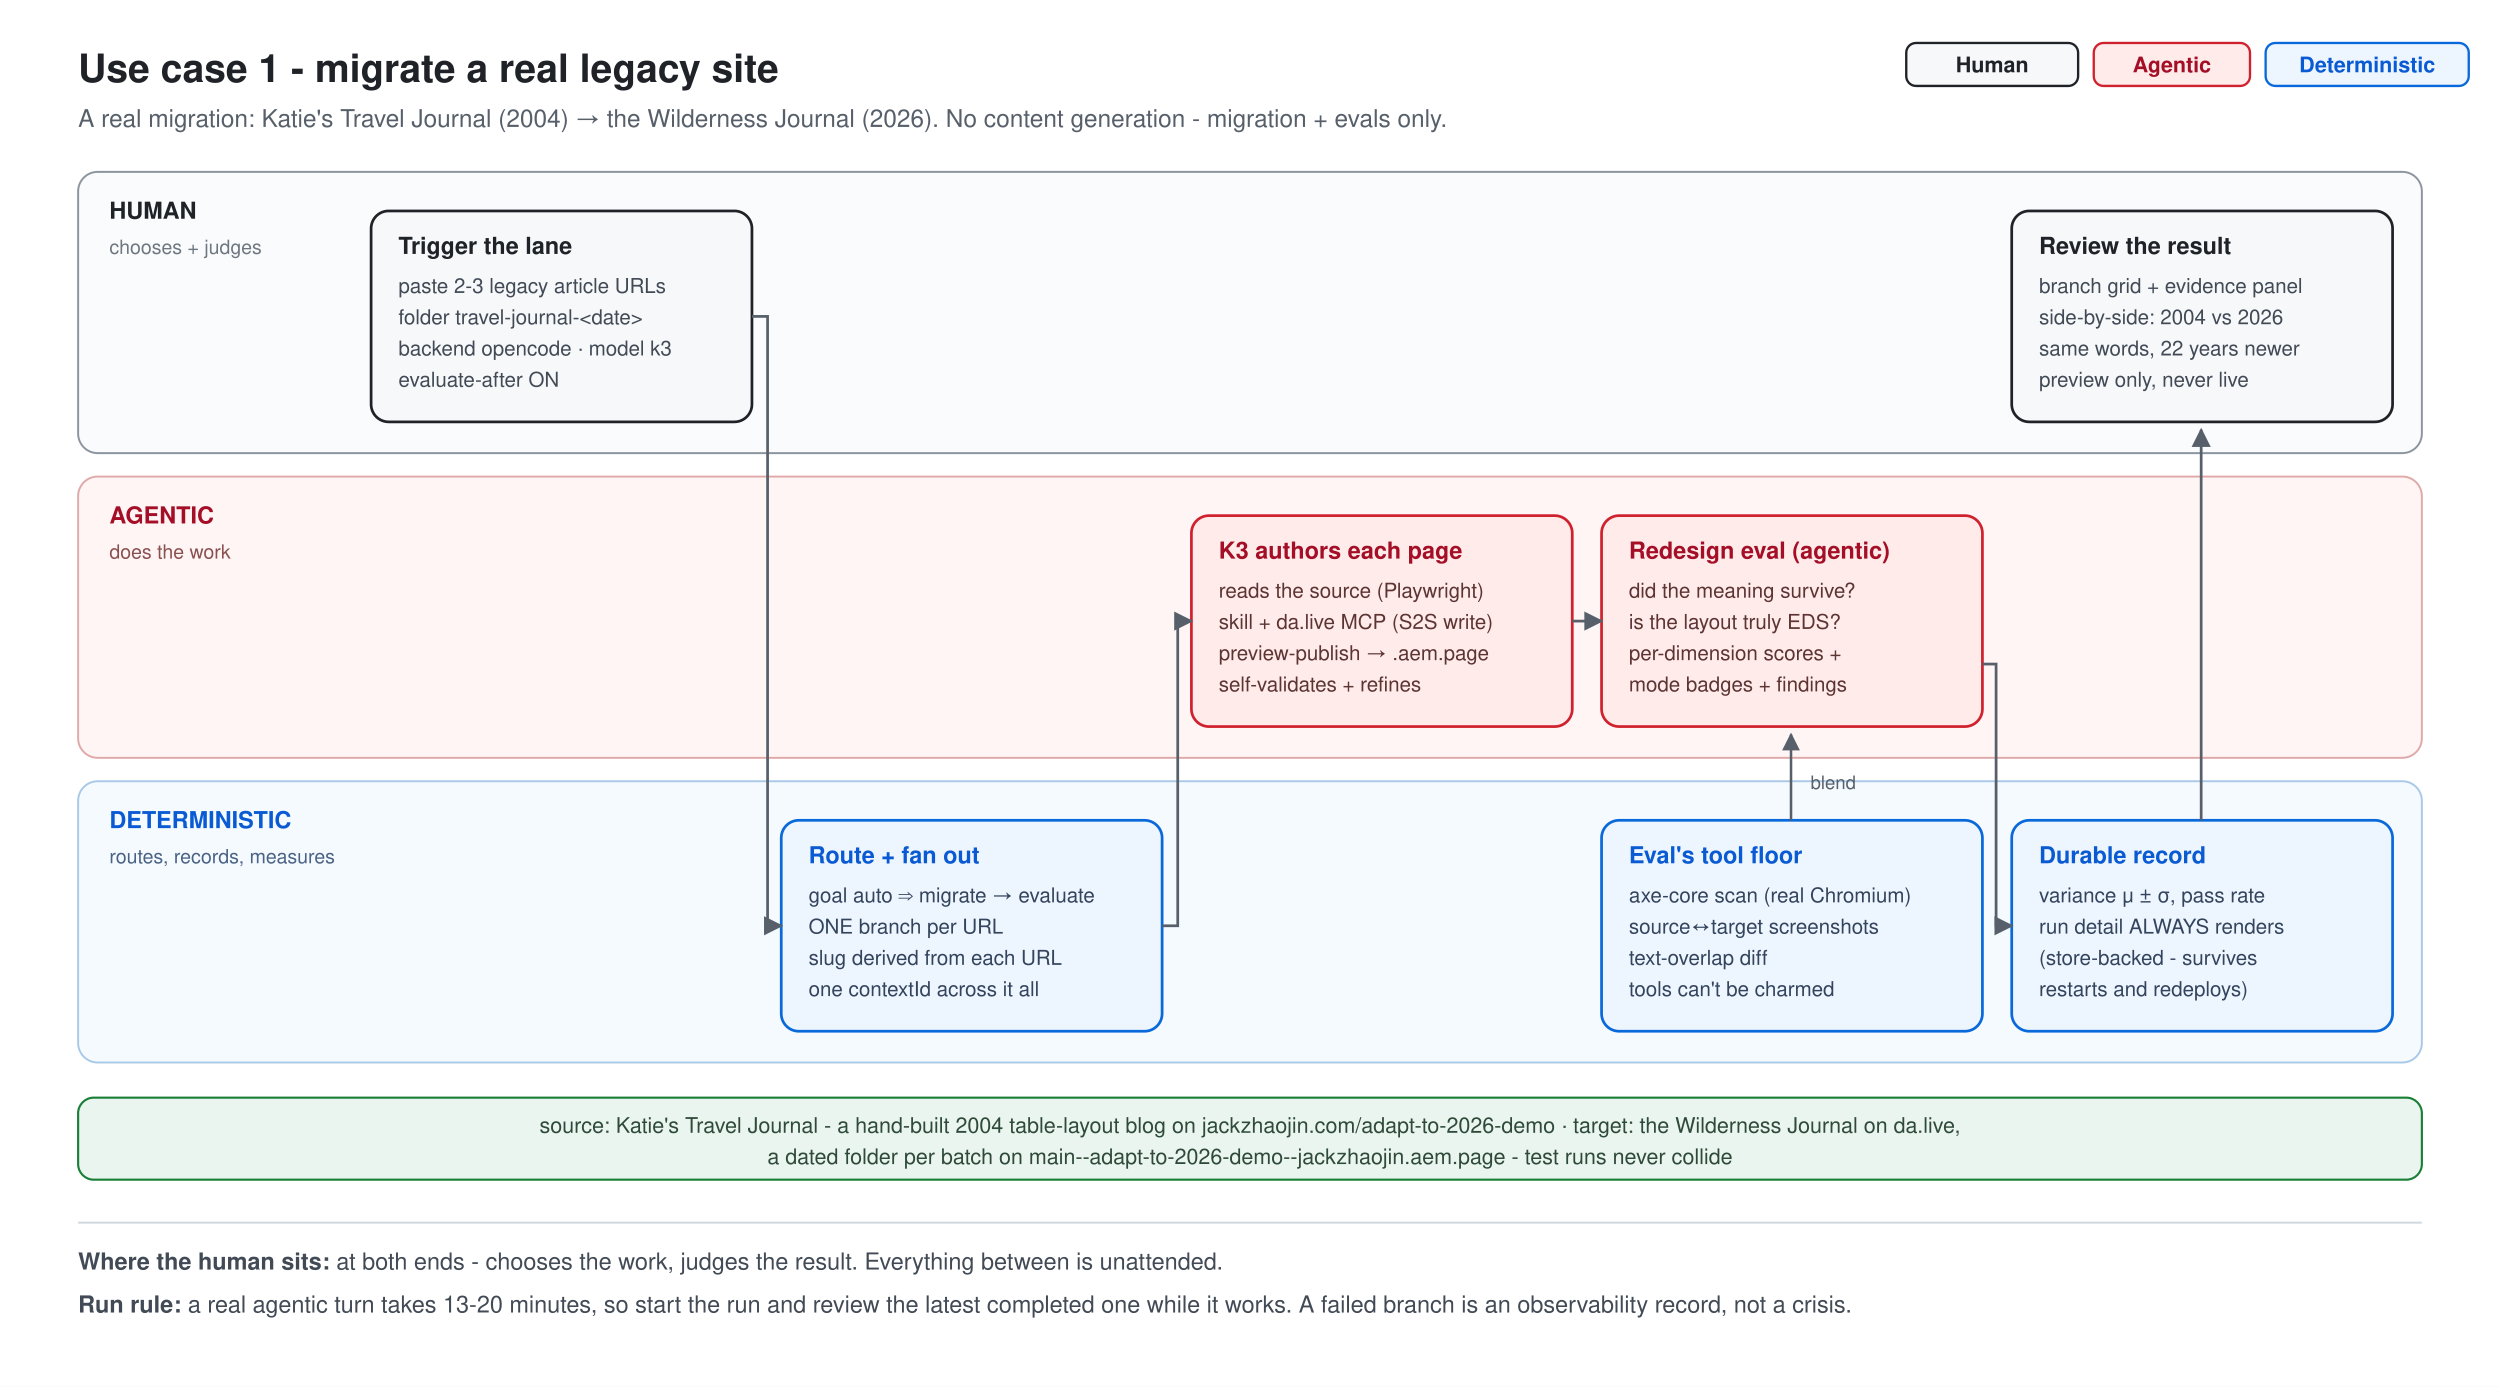
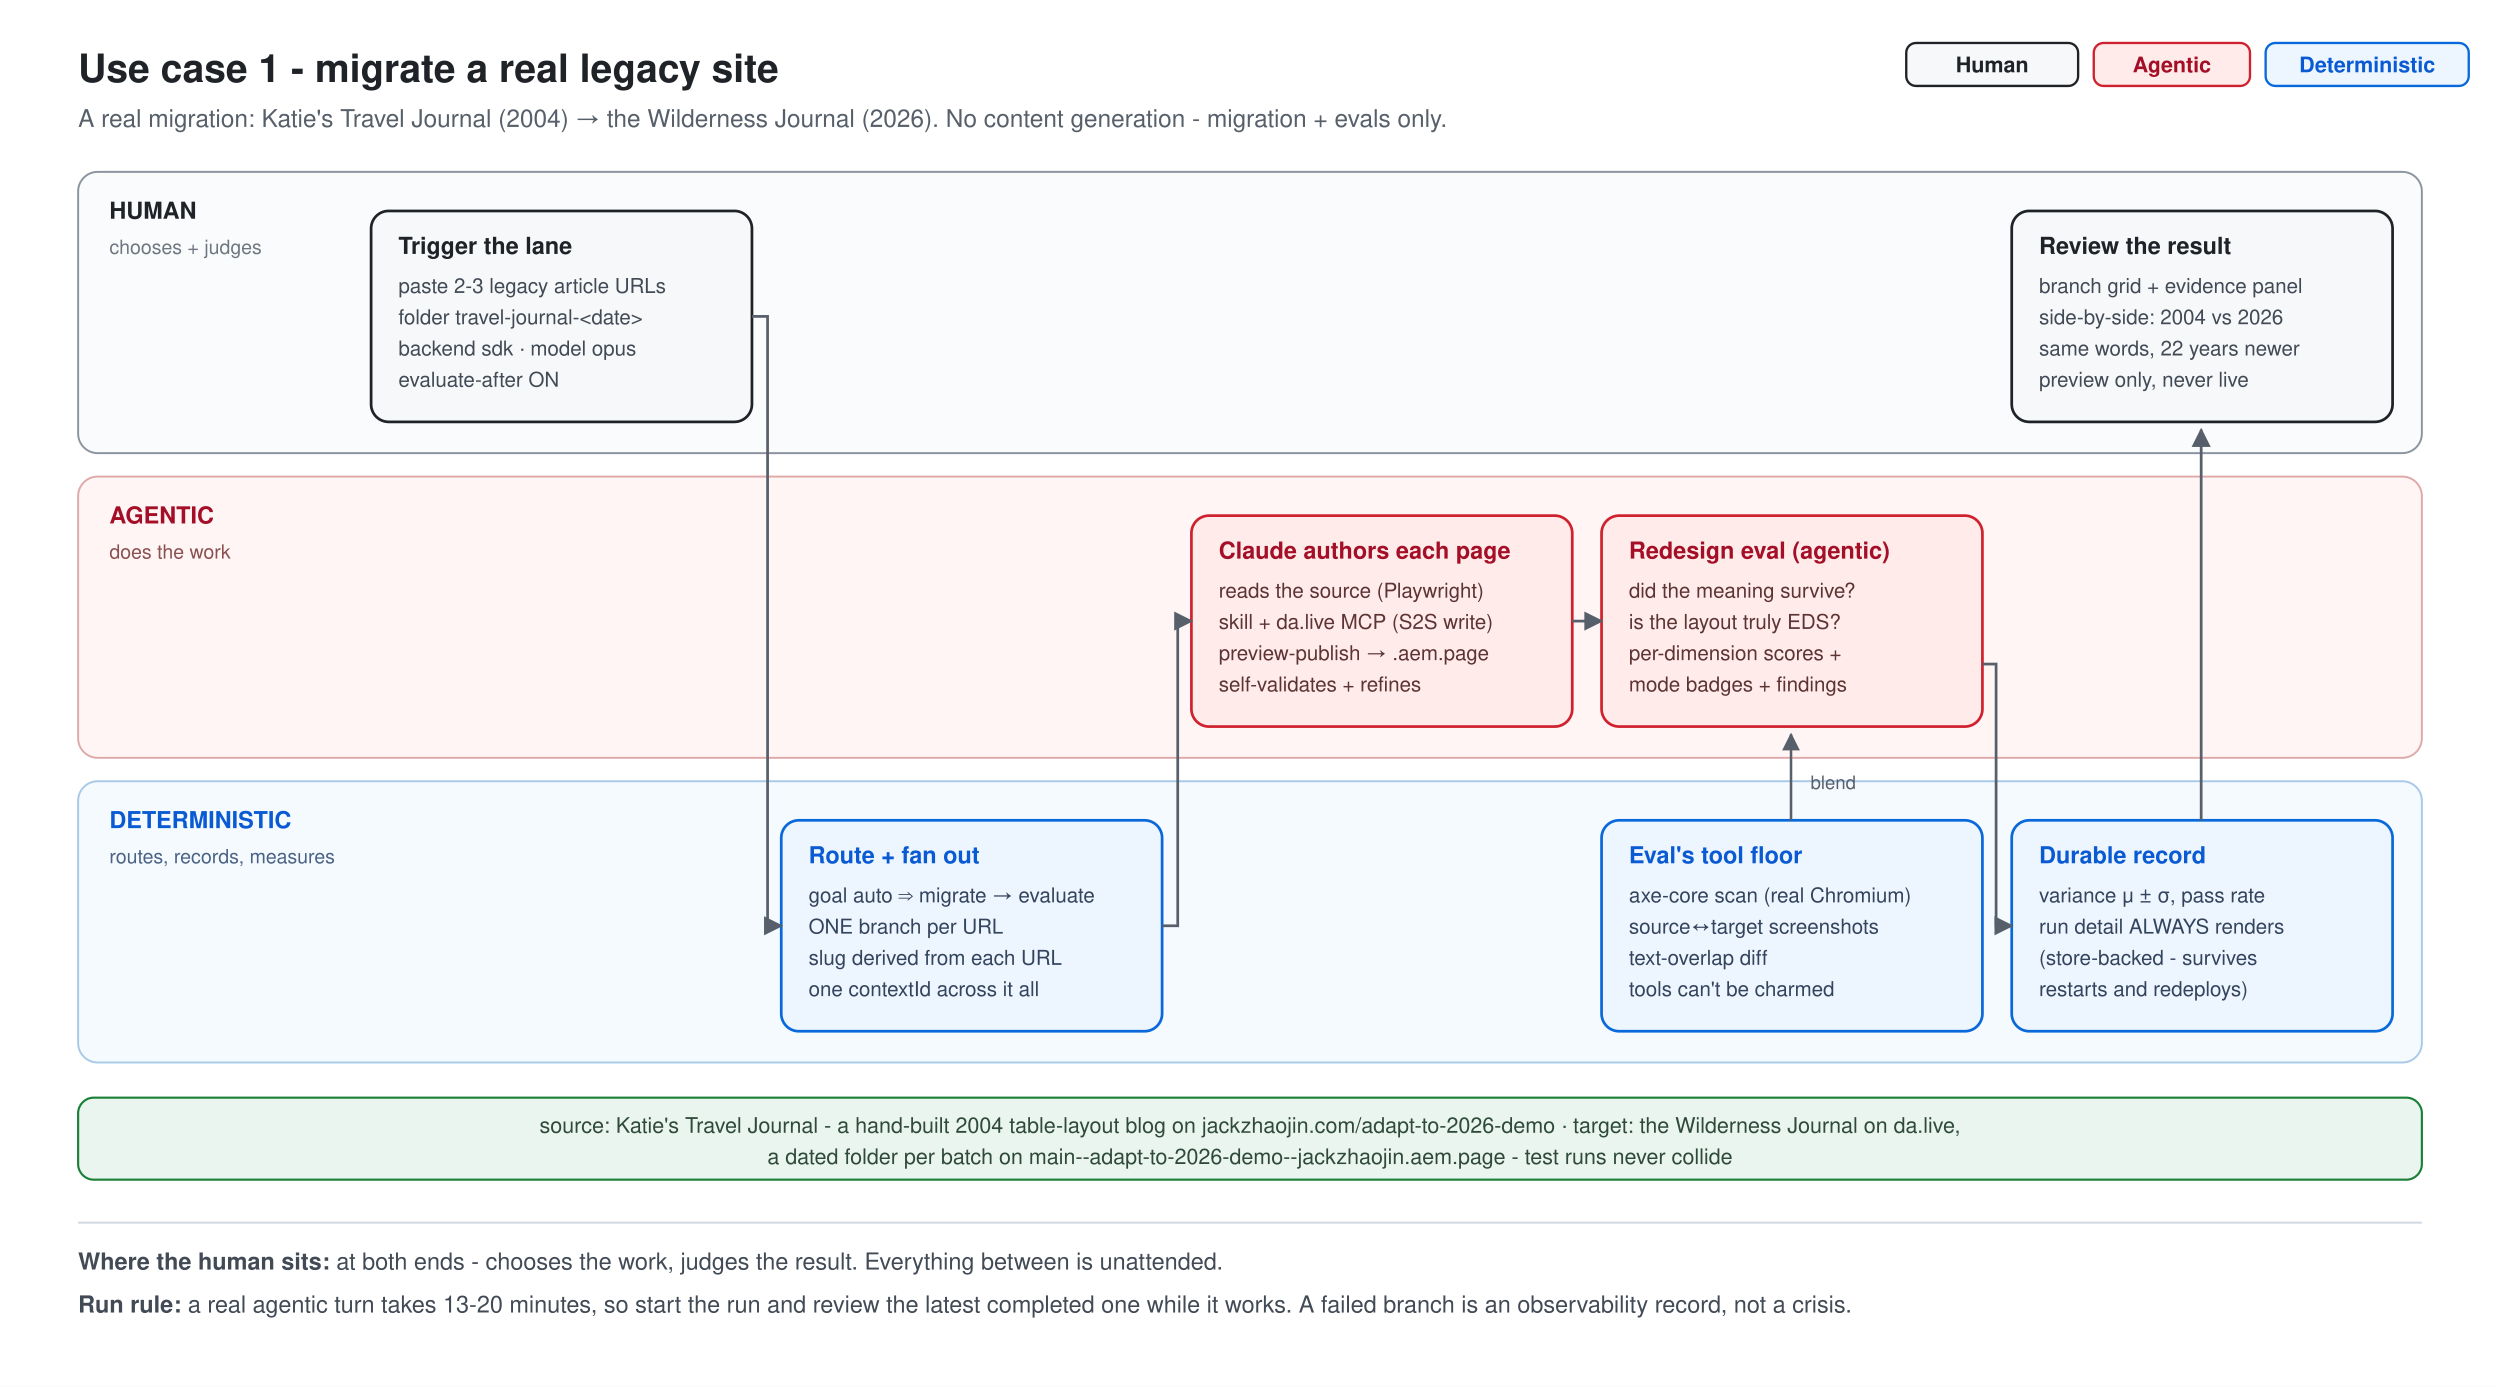
<svg xmlns="http://www.w3.org/2000/svg" viewBox="0 0 1280 710" font-family="ui-sans-serif, -apple-system, 'Segoe UI', Helvetica, Arial, sans-serif">
  <defs>
    <marker id="u1-ar" viewBox="0 0 10 10" refX="9" refY="5" markerWidth="7" markerHeight="7" orient="auto-start-reverse">
      <path d="M 0 0 L 10 5 L 0 10 z" fill="#57606a" />
    </marker>
  </defs>
  <rect x="0" y="0" width="1280" height="710" fill="#ffffff" />
  <text x="40" y="42" font-size="20" font-weight="700" fill="#1f2328">Use case 1 - migrate a real legacy site</text>
  <text x="40" y="65" font-size="12.5" fill="#57606a">A real migration: Katie's Travel Journal (2004) → the Wilderness Journal (2026). No content generation - migration + evals only.</text>
  <rect x="976" y="22" width="88" height="22" rx="5" fill="#f6f8fa" stroke="#1f2328" stroke-width="1.2" />
  <text x="1020" y="37" font-size="11" fill="#1f2328" text-anchor="middle" font-weight="600">Human</text>
  <rect x="1072" y="22" width="80" height="22" rx="5" fill="#ffebe9" stroke="#cf222e" stroke-width="1.2" />
  <text x="1112" y="37" font-size="11" fill="#a40e26" text-anchor="middle" font-weight="600">Agentic</text>
  <rect x="1160" y="22" width="104" height="22" rx="5" fill="#edf5ff" stroke="#0969da" stroke-width="1.2" />
  <text x="1212" y="37" font-size="11" fill="#0a5bd3" text-anchor="middle" font-weight="600">Deterministic</text>
  <rect x="40" y="88" width="1200" height="144" rx="10" fill="#fafbfc" stroke="#8c959f" stroke-width="1" />
  <text x="56" y="112" font-size="12" font-weight="700" fill="#1f2328">HUMAN</text>
  <text x="56" y="130" font-size="10" fill="#6e7781">chooses + judges</text>
  <rect x="40" y="244" width="1200" height="144" rx="10" fill="#fff5f5" stroke="#e0a9a9" stroke-width="1" />
  <text x="56" y="268" font-size="12" font-weight="700" fill="#a40e26">AGENTIC</text>
  <text x="56" y="286" font-size="10" fill="#8a5050">does the work</text>
  <rect x="40" y="400" width="1200" height="144" rx="10" fill="#f5faff" stroke="#a9c9e8" stroke-width="1" />
  <text x="56" y="424" font-size="12" font-weight="700" fill="#0a5bd3">DETERMINISTIC</text>
  <text x="56" y="442" font-size="10" fill="#4a6285">routes, records, measures</text>
  <rect x="190" y="108" width="195" height="108" rx="9" fill="#f6f8fa" stroke="#1f2328" stroke-width="1.4" />
  <text x="204" y="130" font-size="12" font-weight="700" fill="#1f2328">Trigger the lane</text>
  <text x="204" y="150" font-size="10.5" fill="#414a55">paste 2-3 legacy article URLs</text>
  <text x="204" y="166" font-size="10.5" fill="#414a55">folder travel-journal-&lt;date&gt;</text>
-   <text x="204" y="182" font-size="10.5" fill="#414a55">backend opencode · model k3</text>
+   <text x="204" y="182" font-size="10.5" fill="#414a55">backend sdk · model opus</text>
  <text x="204" y="198" font-size="10.5" fill="#414a55">evaluate-after ON</text>
  <rect x="400" y="420" width="195" height="108" rx="9" fill="#edf5ff" stroke="#0969da" stroke-width="1.4" />
  <text x="414" y="442" font-size="12" font-weight="700" fill="#0a5bd3">Route + fan out</text>
  <text x="414" y="462" font-size="10.5" fill="#33445c">goal auto ⇒ migrate → evaluate</text>
  <text x="414" y="478" font-size="10.5" fill="#33445c">ONE branch per URL</text>
  <text x="414" y="494" font-size="10.5" fill="#33445c">slug derived from each URL</text>
  <text x="414" y="510" font-size="10.5" fill="#33445c">one contextId across it all</text>
  <rect x="610" y="264" width="195" height="108" rx="9" fill="#ffebe9" stroke="#cf222e" stroke-width="1.4" />
-   <text x="624" y="286" font-size="12" font-weight="700" fill="#a40e26">K3 authors each page</text>
+   <text x="624" y="286" font-size="12" font-weight="700" fill="#a40e26">Claude authors each page</text>
  <text x="624" y="306" font-size="10.5" fill="#5c3434">reads the source (Playwright)</text>
  <text x="624" y="322" font-size="10.5" fill="#5c3434">skill + da.live MCP (S2S write)</text>
  <text x="624" y="338" font-size="10.5" fill="#5c3434">preview-publish → .aem.page</text>
  <text x="624" y="354" font-size="10.5" fill="#5c3434">self-validates + refines</text>
  <rect x="820" y="264" width="195" height="108" rx="9" fill="#ffebe9" stroke="#cf222e" stroke-width="1.4" />
  <text x="834" y="286" font-size="12" font-weight="700" fill="#a40e26">Redesign eval (agentic)</text>
  <text x="834" y="306" font-size="10.5" fill="#5c3434">did the meaning survive?</text>
  <text x="834" y="322" font-size="10.5" fill="#5c3434">is the layout truly EDS?</text>
  <text x="834" y="338" font-size="10.5" fill="#5c3434">per-dimension scores +</text>
  <text x="834" y="354" font-size="10.5" fill="#5c3434">mode badges + findings</text>
  <rect x="820" y="420" width="195" height="108" rx="9" fill="#edf5ff" stroke="#0969da" stroke-width="1.4" />
  <text x="834" y="442" font-size="12" font-weight="700" fill="#0a5bd3">Eval's tool floor</text>
  <text x="834" y="462" font-size="10.5" fill="#33445c">axe-core scan (real Chromium)</text>
  <text x="834" y="478" font-size="10.5" fill="#33445c">source↔target screenshots</text>
  <text x="834" y="494" font-size="10.5" fill="#33445c">text-overlap diff</text>
  <text x="834" y="510" font-size="10.5" fill="#33445c">tools can't be charmed</text>
  <rect x="1030" y="420" width="195" height="108" rx="9" fill="#edf5ff" stroke="#0969da" stroke-width="1.4" />
  <text x="1044" y="442" font-size="12" font-weight="700" fill="#0a5bd3">Durable record</text>
  <text x="1044" y="462" font-size="10.5" fill="#33445c">variance μ ± σ, pass rate</text>
  <text x="1044" y="478" font-size="10.5" fill="#33445c">run detail ALWAYS renders</text>
  <text x="1044" y="494" font-size="10.5" fill="#33445c">(store-backed - survives</text>
  <text x="1044" y="510" font-size="10.5" fill="#33445c">restarts and redeploys)</text>
  <rect x="1030" y="108" width="195" height="108" rx="9" fill="#f6f8fa" stroke="#1f2328" stroke-width="1.4" />
  <text x="1044" y="130" font-size="12" font-weight="700" fill="#1f2328">Review the result</text>
  <text x="1044" y="150" font-size="10.5" fill="#414a55">branch grid + evidence panel</text>
  <text x="1044" y="166" font-size="10.5" fill="#414a55">side-by-side: 2004 vs 2026</text>
  <text x="1044" y="182" font-size="10.5" fill="#414a55">same words, 22 years newer</text>
  <text x="1044" y="198" font-size="10.5" fill="#414a55">preview only, never live</text>
  <path d="M 385 162 L 393 162 L 393 474 L 400 474" stroke="#57606a" stroke-width="1.4" fill="none" marker-end="url(#u1-ar)" />
  <path d="M 595 474 L 603 474 L 603 318 L 610 318" stroke="#57606a" stroke-width="1.4" fill="none" marker-end="url(#u1-ar)" />
  <path d="M 805 318 L 820 318" stroke="#57606a" stroke-width="1.4" fill="none" marker-end="url(#u1-ar)" />
  <path d="M 917 420 L 917 376" stroke="#57606a" stroke-width="1.3" fill="none" marker-end="url(#u1-ar)" />
  <text x="927" y="404" font-size="9.5" fill="#57606a">blend</text>
  <path d="M 1015 340 L 1022 340 L 1022 474 L 1030 474" stroke="#57606a" stroke-width="1.4" fill="none" marker-end="url(#u1-ar)" />
  <path d="M 1127 420 L 1127 380 L 1127 220" stroke="#57606a" stroke-width="1.4" fill="none" marker-end="url(#u1-ar)" />
  <rect x="40" y="562" width="1200" height="42" rx="8" fill="#e9f5ee" stroke="#1a7f37" stroke-width="1.1" />
  <text x="640" y="580" font-size="11" fill="#2f4a3a" text-anchor="middle">source: Katie's Travel Journal - a hand-built 2004 table-layout blog on jackzhaojin.com/adapt-to-2026-demo · target: the Wilderness Journal on da.live,</text>
  <text x="640" y="596" font-size="11" fill="#2f4a3a" text-anchor="middle">a dated folder per batch on main--adapt-to-2026-demo--jackzhaojin.aem.page - test runs never collide</text>
  <line x1="40" y1="626" x2="1240" y2="626" stroke="#d0d7de" />
  <text x="40" y="650" font-size="12" fill="#414a55">
    <tspan font-weight="700">Where the human sits:</tspan> at both ends - chooses the work, judges the result. Everything between is unattended.</text>
  <text x="40" y="672" font-size="12" fill="#414a55">
    <tspan font-weight="700">Run rule:</tspan> a real agentic turn takes 13-20 minutes, so start the run and review the latest completed one while it works. A failed branch is an observability record, not a crisis.</text>
</svg>
